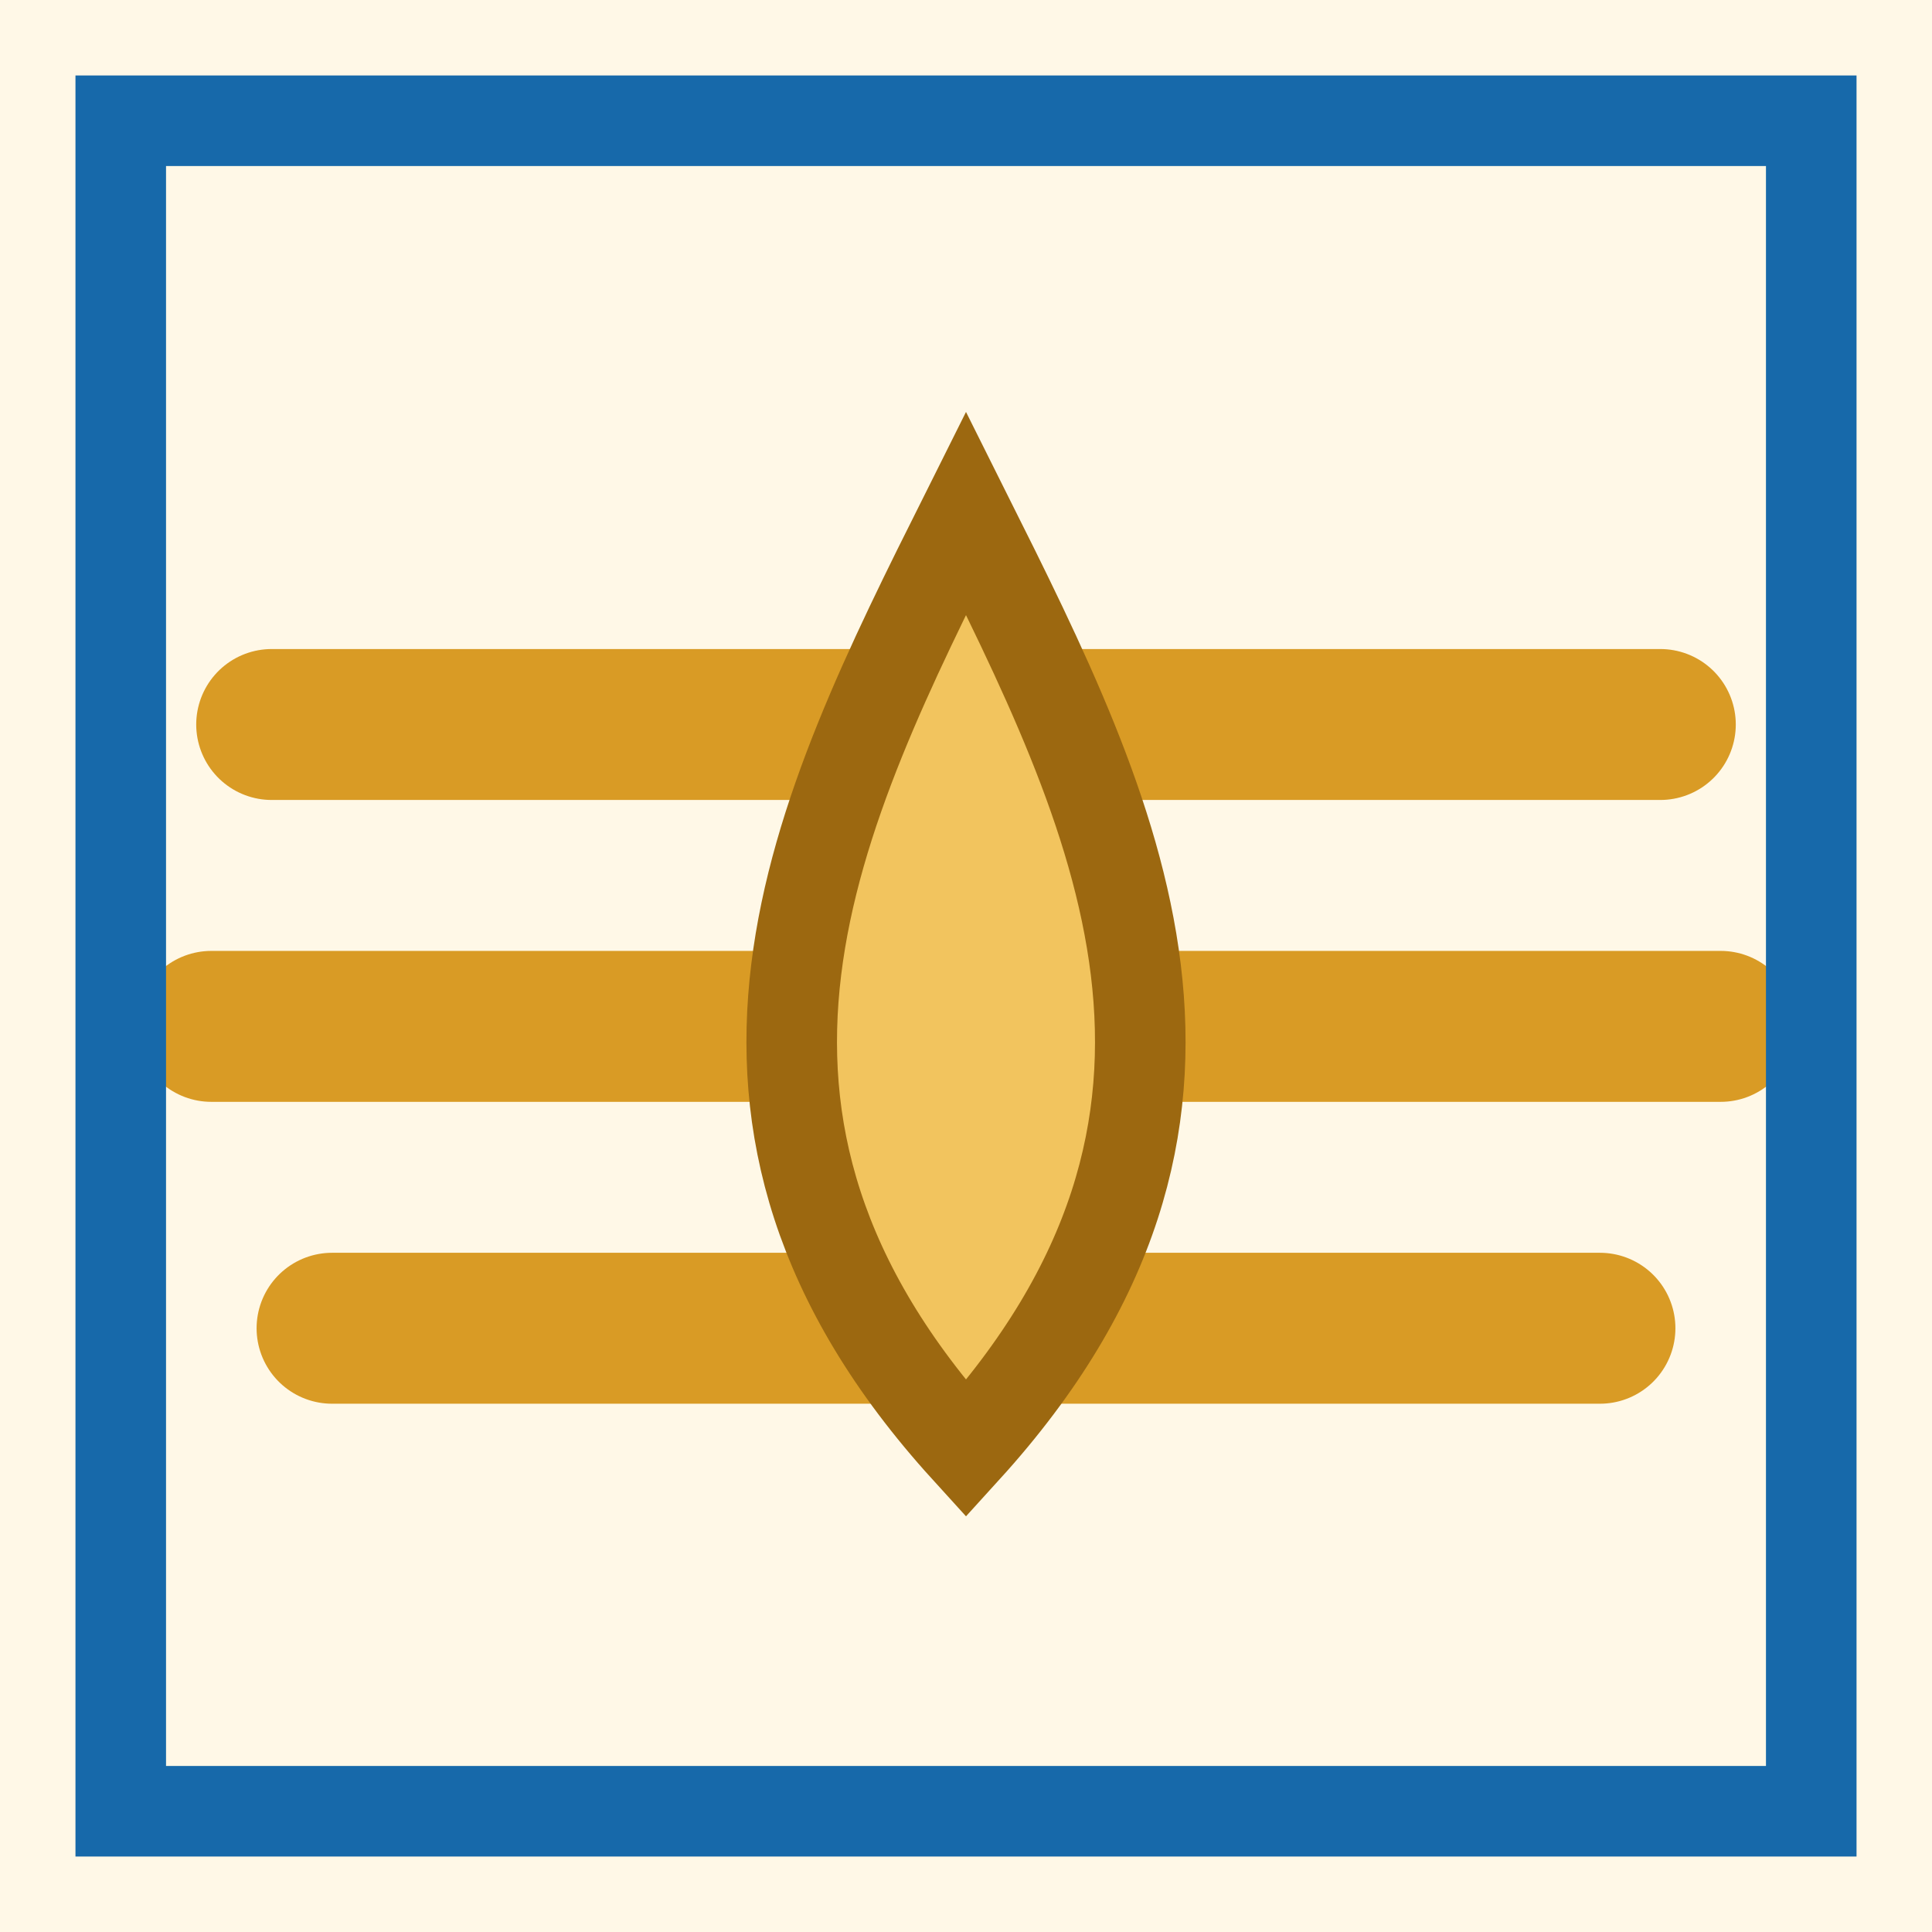
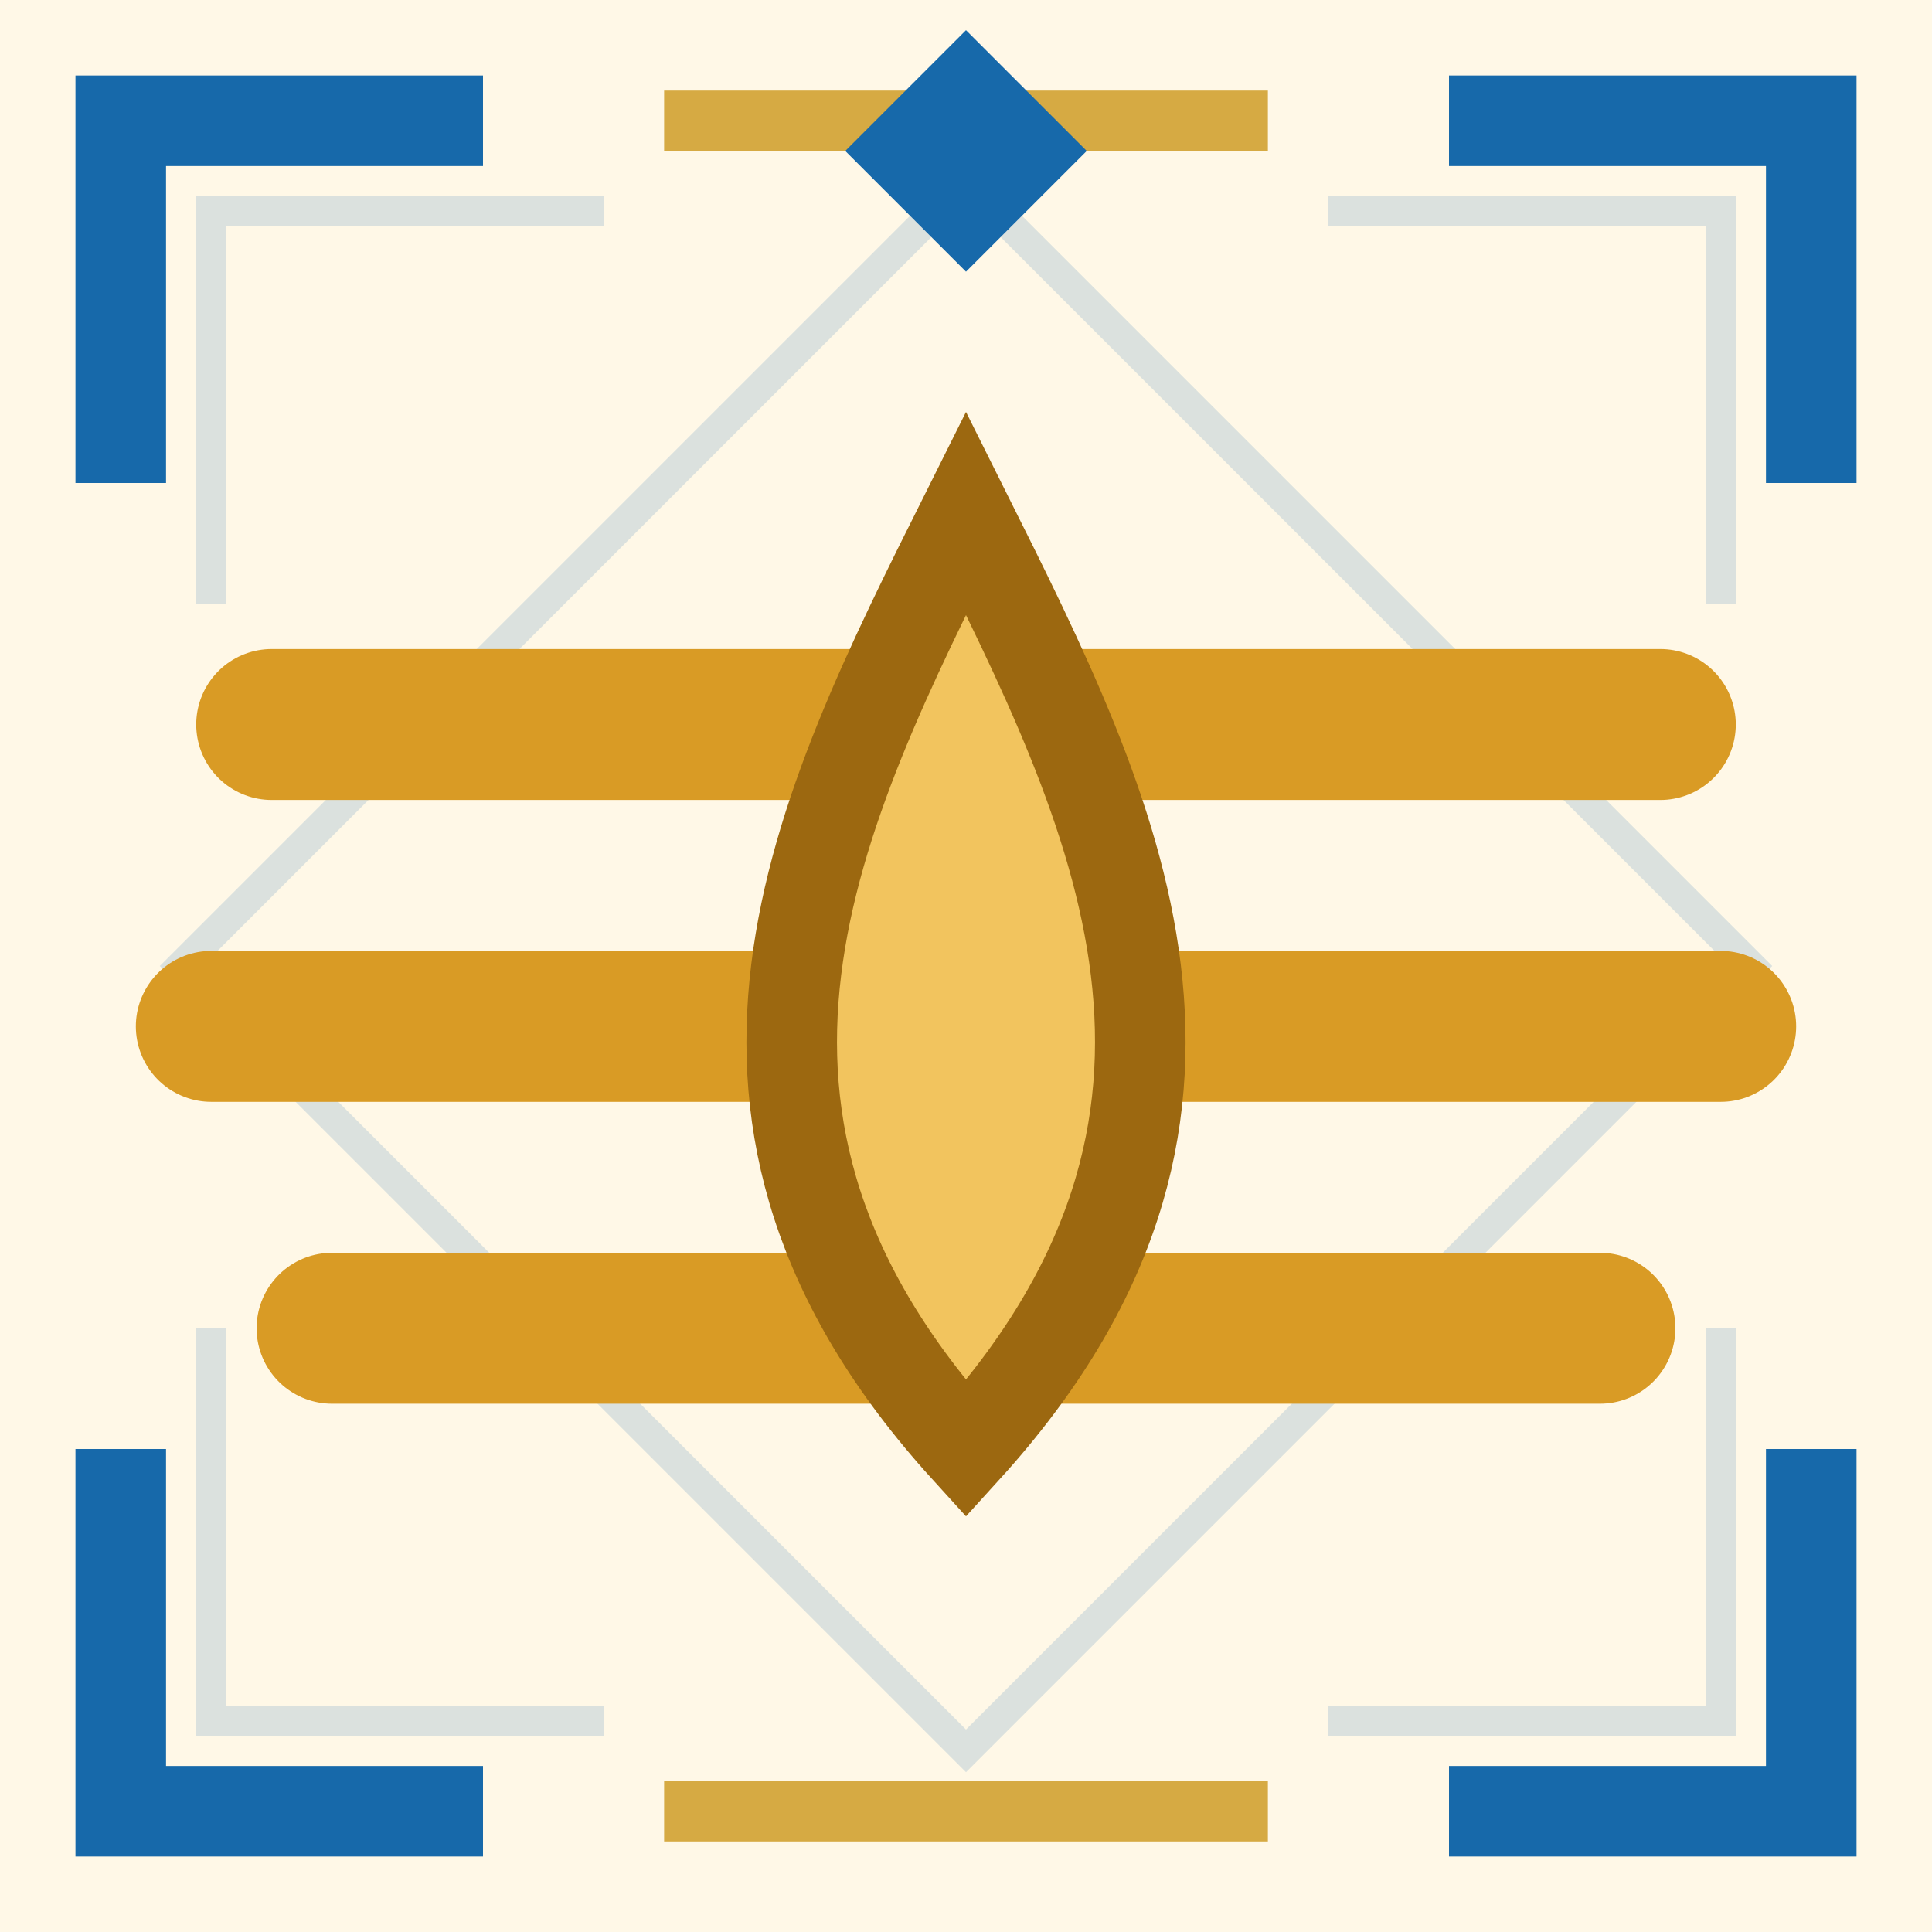
<svg xmlns="http://www.w3.org/2000/svg" viewBox="0 0 64 64">
  <rect width="64" height="64" fill="#fff8e7" />
+   <g fill="none" stroke="#1769aa" opacity=".16">
+     <path d="M32 6 58 32 32 58 6 32Z" />
+     <path d="M7 20V7h13m24 0h13v13M57 44v13H44M20 57H7V44" />
+   </g>
  <path d="M9 24h46M7 34h50M11 44h42" stroke="#d99b25" stroke-width="5" stroke-linecap="round" />
  <path d="M32 48C22 37 27 27 32 17c5 10 10 20 0 31Z" fill="#f2c45e" stroke="#9c6810" stroke-width="3">
    <animateTransform attributeName="transform" type="translate" values="0 2;0 -3;0 2" dur="3.8s" repeatCount="indefinite" />
  </path>
-   <path d="M4 4h56v56H4Z" fill="none" stroke="#1769aa" stroke-width="3" />
+   <path d="M4 16V4h12m32 0h12v12M60 48v12H48M16 60H4V48" fill="none" stroke="#1769aa" stroke-width="3" />
+   <path d="M22 4h20M22 60h20" stroke="#d6aa43" stroke-width="2" />
+   <path d="M32 1l4 4-4 4-4-4Z" fill="#1769aa" />
</svg>
